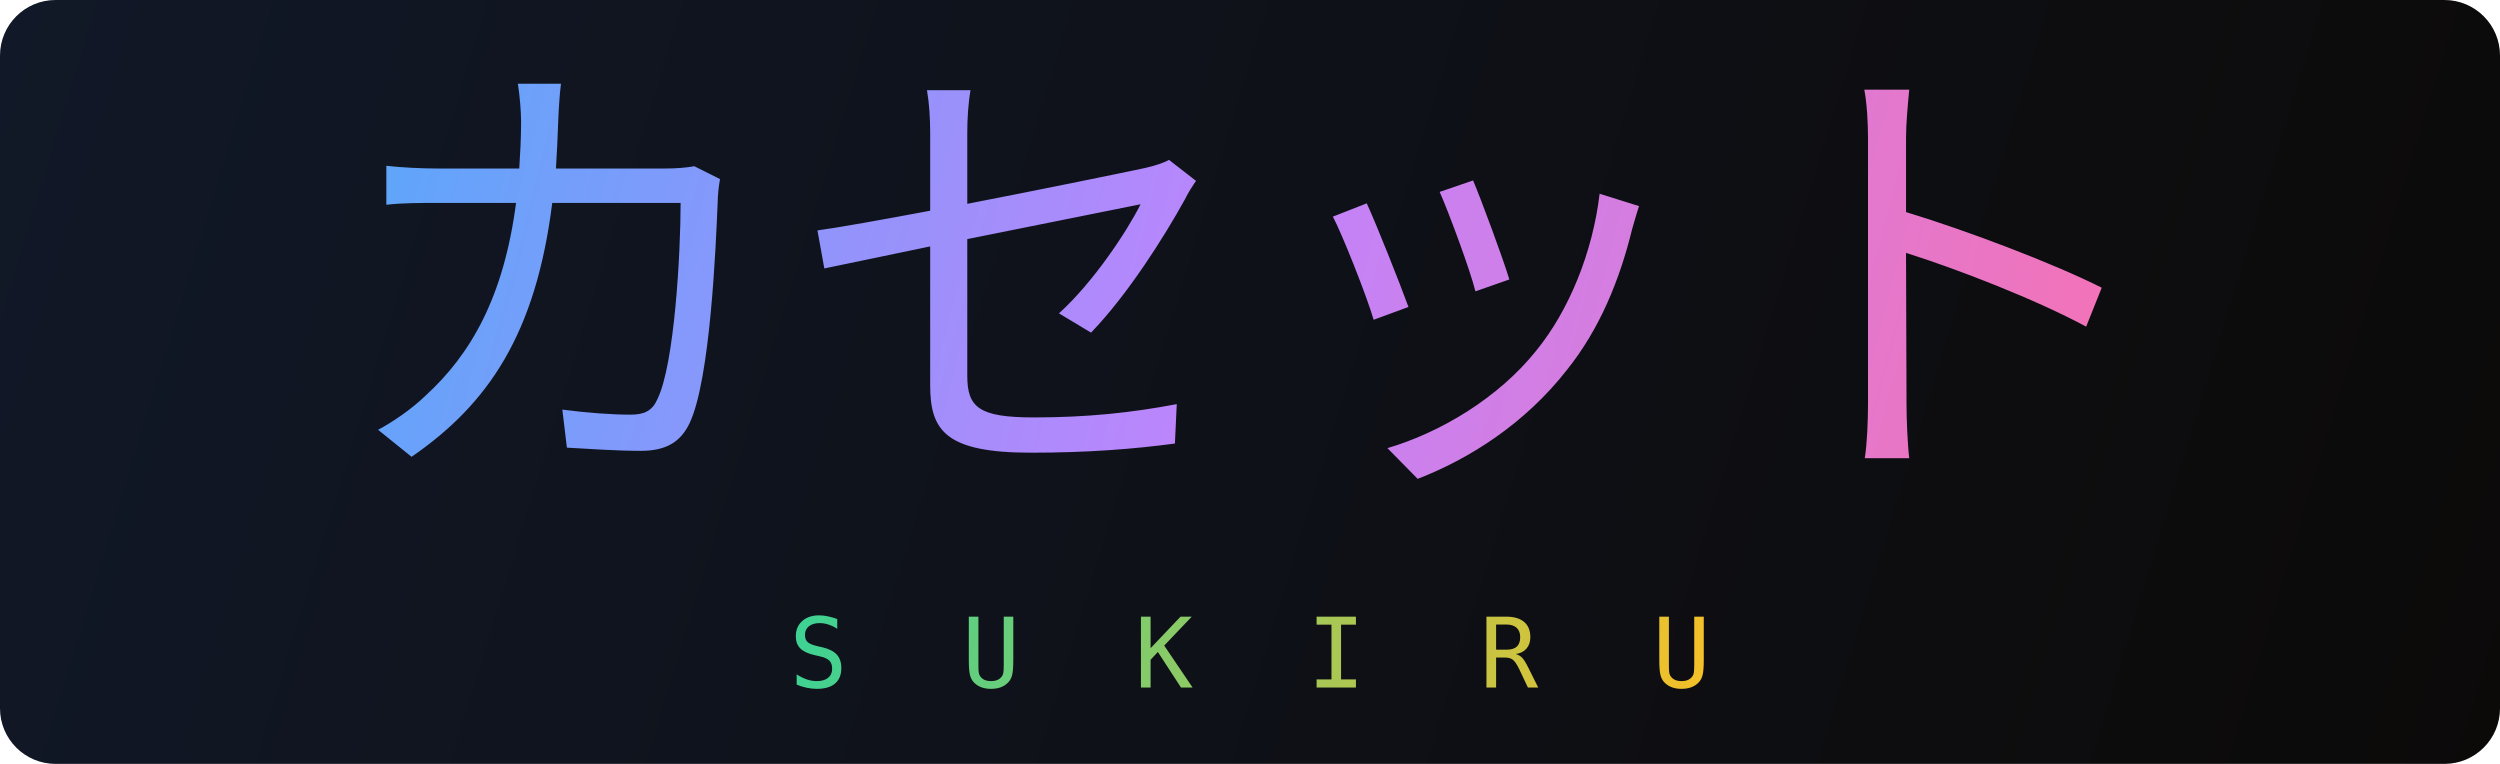
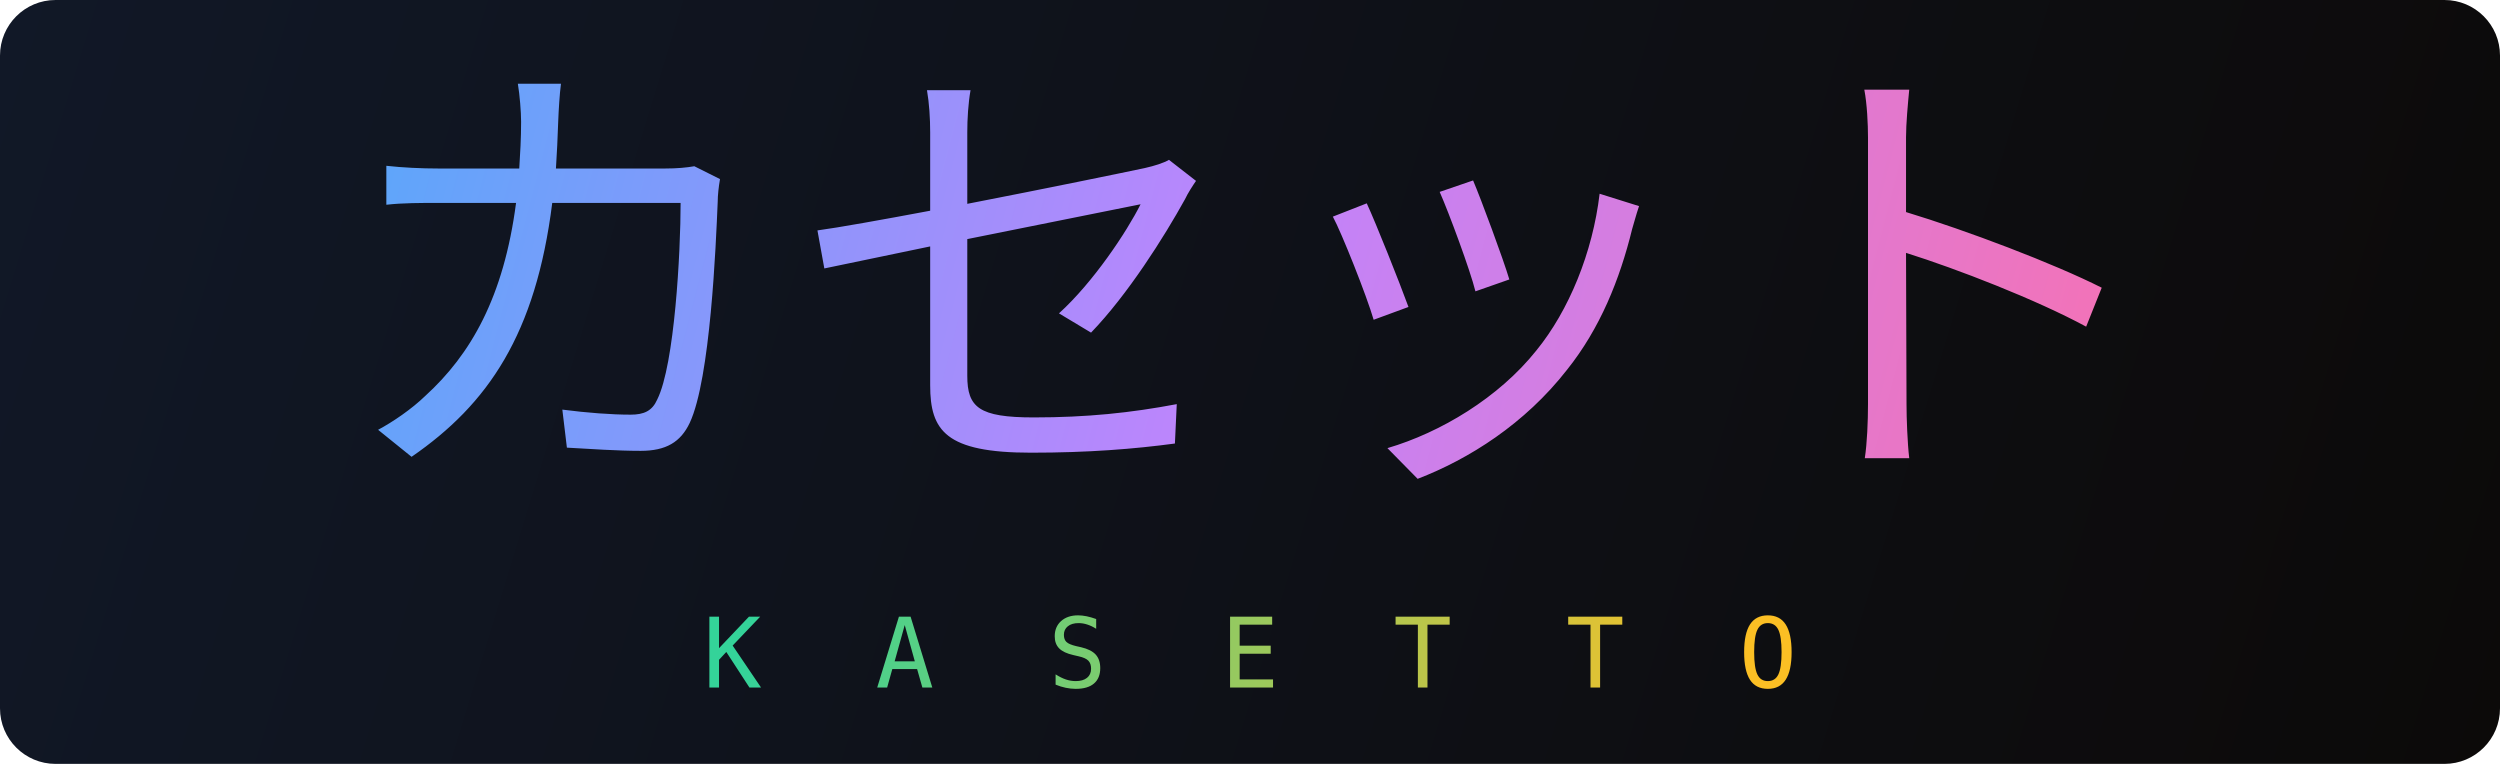
<svg xmlns="http://www.w3.org/2000/svg" width="720" height="220" viewBox="0 0 720 220" fill="none">
  <defs>
    <linearGradient id="bg" x1="0" y1="0" x2="720" y2="220" gradientUnits="userSpaceOnUse">
      <stop stop-color="#111827" />
      <stop offset="1" stop-color="#0C0A09" />
    </linearGradient>
    <linearGradient id="jp" x1="120" y1="20" x2="600" y2="145" gradientUnits="userSpaceOnUse">
      <stop stop-color="#60A5FA" />
      <stop offset="0.5" stop-color="#C084FC" />
      <stop offset="1" stop-color="#F472B6" />
    </linearGradient>
    <linearGradient id="en" x1="220" y1="155" x2="500" y2="205" gradientUnits="userSpaceOnUse">
      <stop stop-color="#34D399" />
      <stop offset="1" stop-color="#FBBF24" />
    </linearGradient>
  </defs>
  <rect x="0" y="0" width="720" height="220" rx="16" fill="url(#bg)" />
  <g font-family="ui-monospace, SFMono-Regular, Menlo, monospace" text-anchor="middle">
    <text x="360" y="128" font-size="132" fill="url(#jp)" letter-spacing="1">カセット</text>
-     <text x="360" y="198" font-size="28" fill="url(#en)" letter-spacing="8">S U K I R U</text>
+     <text x="360" y="198" font-size="28" fill="url(#en)" letter-spacing="8">K A S E T T O</text>
  </g>
</svg>
